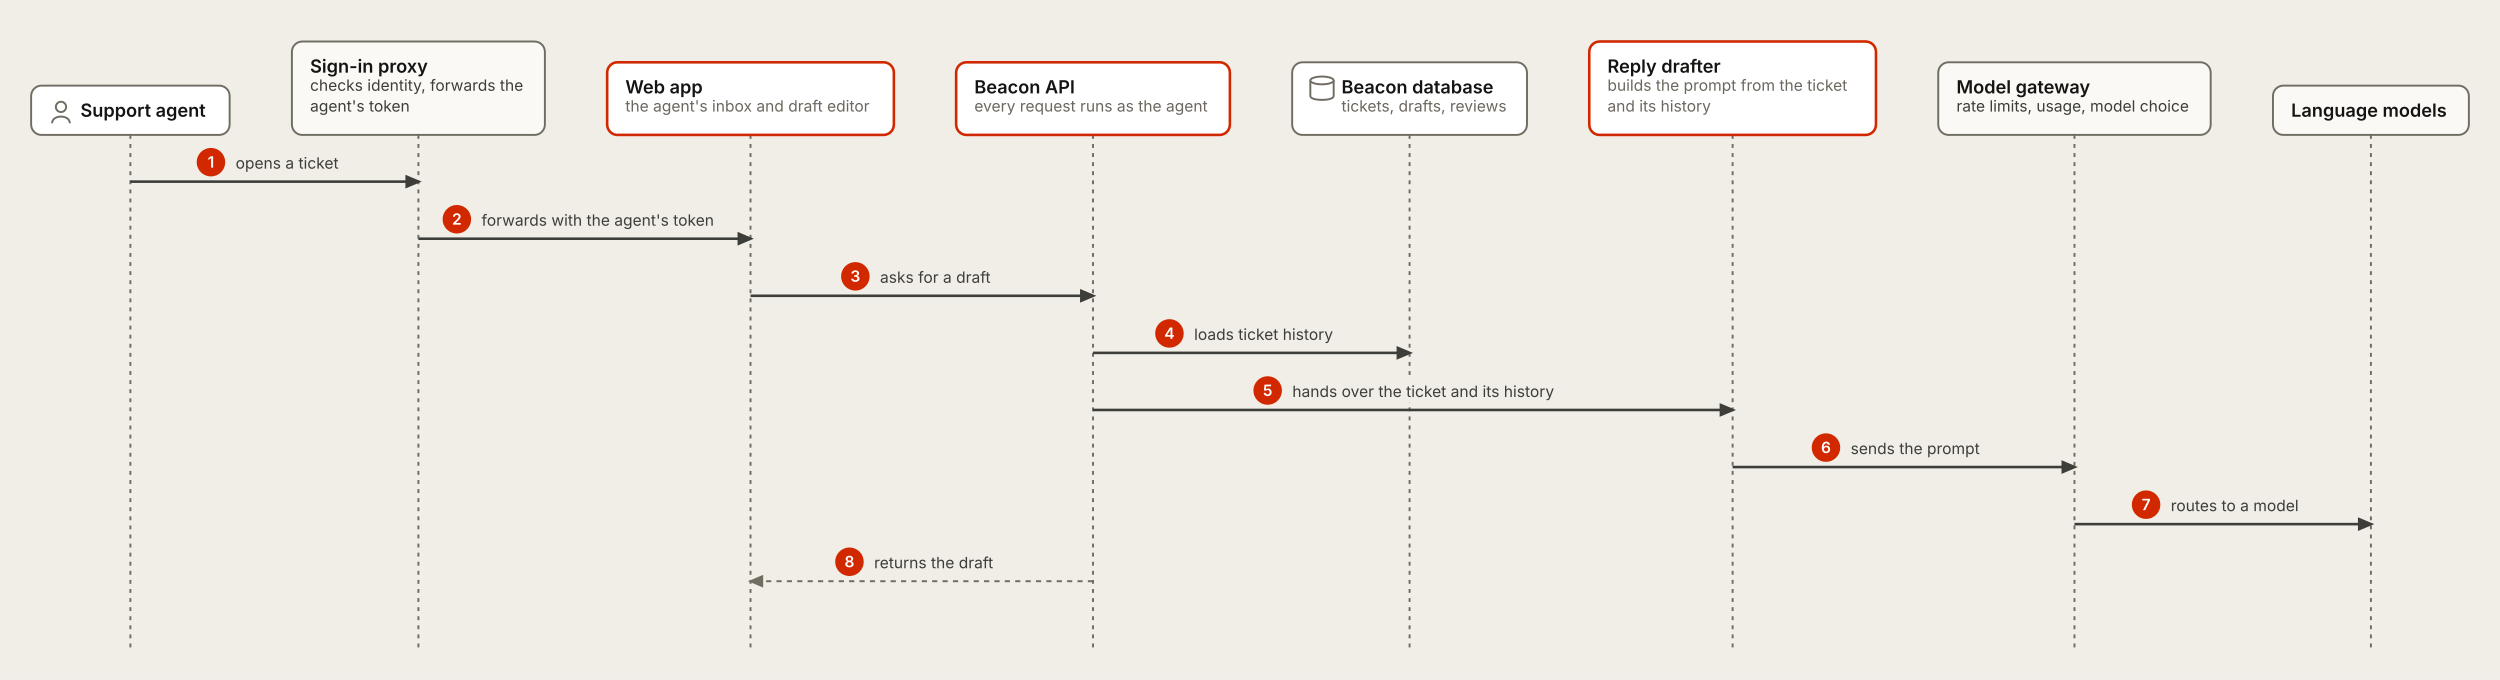
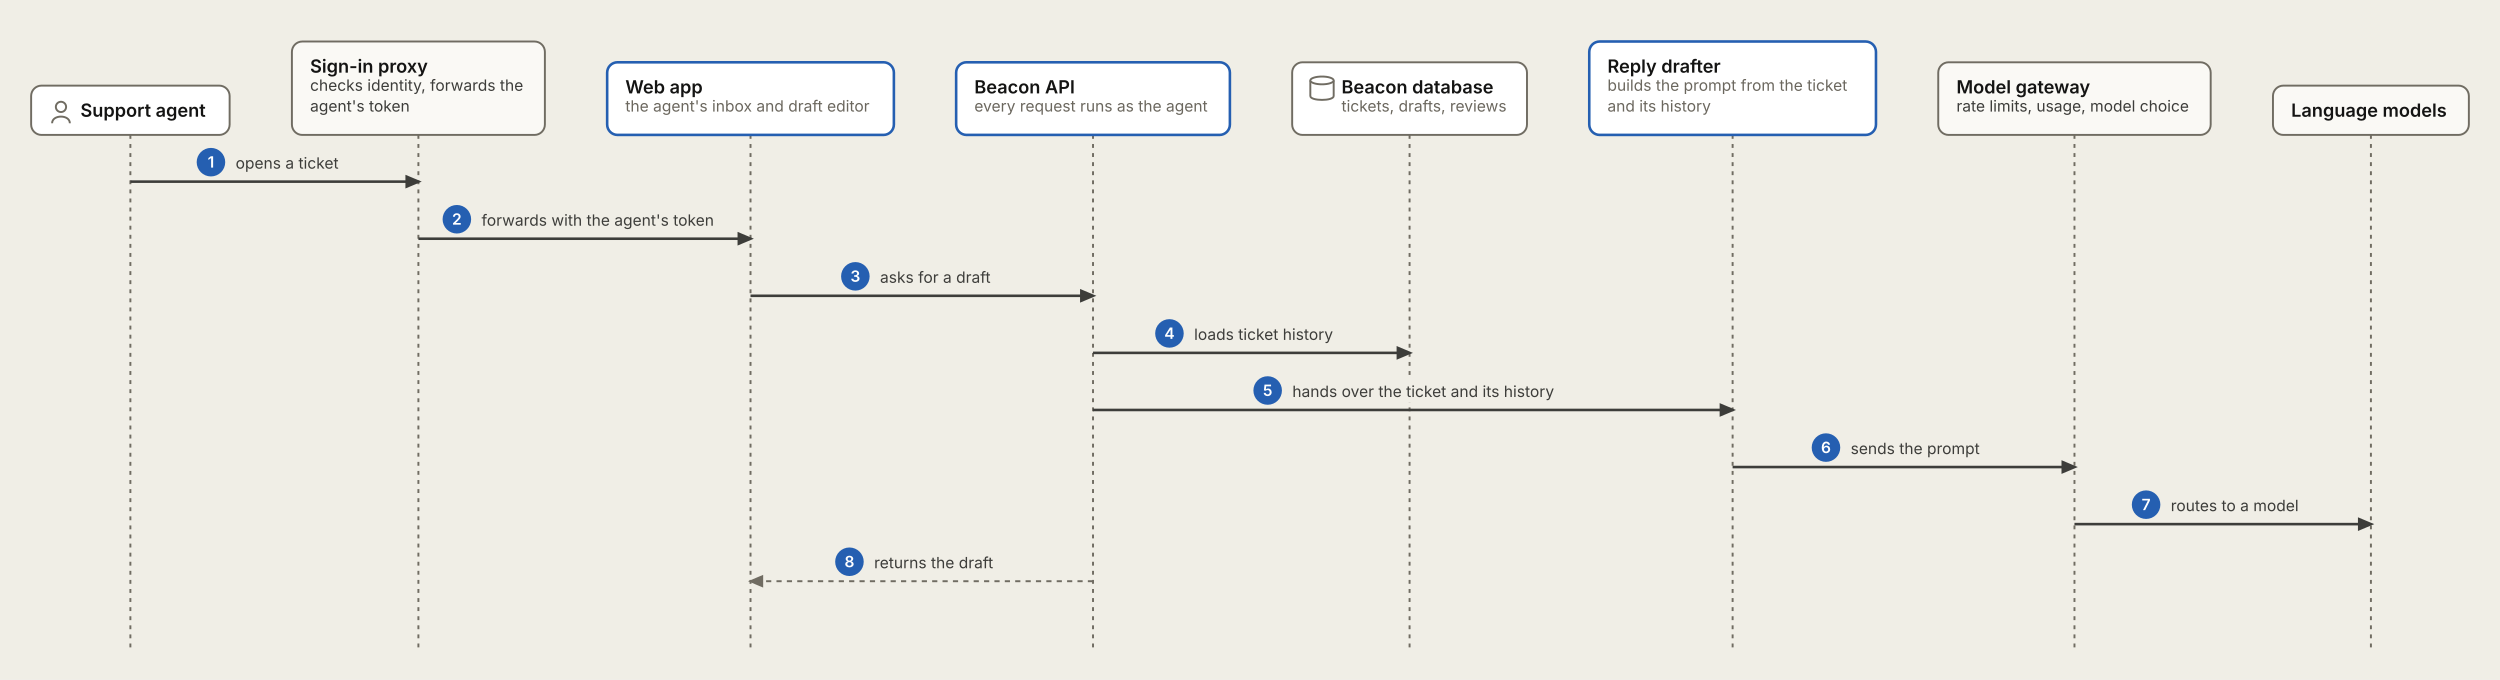
<svg xmlns="http://www.w3.org/2000/svg" viewBox="0 0 1927 524" width="1927" height="524" role="img" aria-labelledby="beacon-reply-draft-title" aria-describedby="beacon-reply-draft-desc" class="uxb-visual uxb-visual--sequence-lifelines" data-visual="beacon-reply-draft" style="font-family:ui-sans-serif, system-ui, -apple-system, &quot;Segoe UI&quot;, sans-serif">
  <rect x="0" y="0" width="1927" height="524" style="fill:#F0EEE6" />
  <g id="beacon-reply-draft--agent" class="uxb-participant" data-role="actor" data-status="built">
    <path d="M100.5 104 L100.5 500" style="fill:none;stroke:#706C62;stroke-width:1.5px;stroke-dasharray:3 4" />
    <rect x="24" y="66" width="153" height="38" rx="8" style="fill:#FFFFFF;stroke:#706C62;stroke-width:1.5px" />
    <circle cx="47" cy="82.4" r="3.96" style="fill:none;stroke:#706C62;stroke-width:1.5px" />
    <path d="M40.16 95 C40.16 88.16 53.84 88.16 53.84 95" style="fill:none;stroke:#706C62;stroke-width:1.5px" />
    <text x="62" y="90" style="fill:#141413;font-size:14px;font-weight:600">Support agent</text>
  </g>
  <g id="beacon-reply-draft--proxy" class="uxb-participant" data-role="platform" data-status="built">
    <path d="M322.5 104 L322.5 500" style="fill:none;stroke:#706C62;stroke-width:1.5px;stroke-dasharray:3 4" />
    <rect x="225" y="32" width="195" height="72" rx="8" style="fill:#FAF9F5;stroke:#706C62;stroke-width:1.5px" />
    <text x="239" y="56" style="fill:#141413;font-size:14px;font-weight:600">Sign-in proxy</text>
    <text x="239" y="70" style="fill:#3D3D3A;font-size:12px;font-weight:400">checks identity, forwards the</text>
    <text x="239" y="86" style="fill:#3D3D3A;font-size:12px;font-weight:400">agent's token</text>
  </g>
  <g id="beacon-reply-draft--web" class="uxb-participant" data-role="own" data-status="built">
    <path d="M578.5 104 L578.5 500" style="fill:none;stroke:#706C62;stroke-width:1.5px;stroke-dasharray:3 4" />
-     <rect x="468" y="48" width="221" height="56" rx="8" style="fill:#FFFFFF;stroke:#D12800;stroke-width:2px" />
+     <rect x="468" y="48" width="221" height="56" rx="8" style="fill:#FFFFFF;stroke:#255FB1;stroke-width:2px" />
    <text x="482" y="72" style="fill:#141413;font-size:14px;font-weight:600">Web app</text>
    <text x="482" y="86" style="fill:#6B675E;font-size:12px;font-weight:400">the agent's inbox and draft editor</text>
  </g>
  <g id="beacon-reply-draft--api" class="uxb-participant" data-role="own" data-status="built">
    <path d="M842.5 104 L842.5 500" style="fill:none;stroke:#706C62;stroke-width:1.5px;stroke-dasharray:3 4" />
-     <rect x="737" y="48" width="211" height="56" rx="8" style="fill:#FFFFFF;stroke:#D12800;stroke-width:2px" />
+     <rect x="737" y="48" width="211" height="56" rx="8" style="fill:#FFFFFF;stroke:#255FB1;stroke-width:2px" />
    <text x="751" y="72" style="fill:#141413;font-size:14px;font-weight:600">Beacon API</text>
    <text x="751" y="86" style="fill:#6B675E;font-size:12px;font-weight:400">every request runs as the agent</text>
  </g>
  <g id="beacon-reply-draft--db" class="uxb-participant" data-role="store" data-status="built">
    <path d="M1086.5 104 L1086.5 500" style="fill:none;stroke:#706C62;stroke-width:1.5px;stroke-dasharray:3 4" />
    <rect x="996" y="48" width="181" height="56" rx="8" style="fill:#FFFFFF;stroke:#706C62;stroke-width:1.5px" />
    <path d="M1010 62 L1010 74 C1010 78 1028 78 1028 74 L1028 62" style="fill:#FFFFFF;stroke:#706C62;stroke-width:1.5px" />
    <ellipse cx="1019" cy="62" rx="9" ry="3" style="fill:#FFFFFF;stroke:#706C62;stroke-width:1.5px" />
    <text x="1034" y="72" style="fill:#141413;font-size:14px;font-weight:600">Beacon database</text>
    <text x="1034" y="86" style="fill:#6B675E;font-size:12px;font-weight:400">tickets, drafts, reviews</text>
  </g>
  <g id="beacon-reply-draft--drafter" class="uxb-participant" data-role="own" data-status="built">
    <path d="M1335.5 104 L1335.5 500" style="fill:none;stroke:#706C62;stroke-width:1.5px;stroke-dasharray:3 4" />
-     <rect x="1225" y="32" width="221" height="72" rx="8" style="fill:#FFFFFF;stroke:#D12800;stroke-width:2px" />
+     <rect x="1225" y="32" width="221" height="72" rx="8" style="fill:#FFFFFF;stroke:#255FB1;stroke-width:2px" />
    <text x="1239" y="56" style="fill:#141413;font-size:14px;font-weight:600">Reply drafter</text>
    <text x="1239" y="70" style="fill:#6B675E;font-size:12px;font-weight:400">builds the prompt from the ticket</text>
    <text x="1239" y="86" style="fill:#6B675E;font-size:12px;font-weight:400">and its history</text>
  </g>
  <g id="beacon-reply-draft--gateway" class="uxb-participant" data-role="platform" data-status="built">
    <path d="M1599 104 L1599 500" style="fill:none;stroke:#706C62;stroke-width:1.5px;stroke-dasharray:3 4" />
    <rect x="1494" y="48" width="210" height="56" rx="8" style="fill:#FAF9F5;stroke:#706C62;stroke-width:1.5px" />
    <text x="1508" y="72" style="fill:#141413;font-size:14px;font-weight:600">Model gateway</text>
    <text x="1508" y="86" style="fill:#3D3D3A;font-size:12px;font-weight:400">rate limits, usage, model choice</text>
  </g>
  <g id="beacon-reply-draft--models" class="uxb-participant" data-role="platform" data-status="built">
    <path d="M1827.5 104 L1827.5 500" style="fill:none;stroke:#706C62;stroke-width:1.5px;stroke-dasharray:3 4" />
    <rect x="1752" y="66" width="151" height="38" rx="8" style="fill:#FAF9F5;stroke:#706C62;stroke-width:1.5px" />
    <text x="1766" y="90" style="fill:#141413;font-size:14px;font-weight:600">Language models</text>
  </g>
  <g id="beacon-reply-draft--m1" class="uxb-message" data-kind="call" data-steps="s1">
    <path d="M100.5 140 L313.5 140" style="fill:none;stroke:#3D3D3A;stroke-width:2px" />
    <path d="M313.5 143.78 L322.5 140 L313.5 136.22 Z" style="fill:#3D3D3A;stroke:#3D3D3A;stroke-width:2px" />
    <rect x="177.6" y="116" width="89.79" height="18" rx="4" style="fill:#F0EEE6" />
    <text x="181.6" y="130" style="fill:#3D3D3A;font-size:12px;font-weight:400">opens a ticket</text>
-     <circle cx="162.6" cy="125" r="11" style="fill:#D12800" />
+     <circle cx="162.6" cy="125" r="11" style="fill:#255FB1" />
    <text x="162.6" y="129.2" text-anchor="middle" style="fill:#FFFFFF;font-size:12px;font-weight:600">1</text>
  </g>
  <g id="beacon-reply-draft--m2" class="uxb-message" data-kind="call" data-steps="s2">
    <path d="M322.5 184 L569.5 184" style="fill:none;stroke:#3D3D3A;stroke-width:2px" />
    <path d="M569.5 187.78 L578.5 184 L569.5 180.22 Z" style="fill:#3D3D3A;stroke:#3D3D3A;stroke-width:2px" />
    <rect x="367.15" y="160" width="188.7" height="18" rx="4" style="fill:#F0EEE6" />
    <text x="371.15" y="174" style="fill:#3D3D3A;font-size:12px;font-weight:400">forwards with the agent's token</text>
-     <circle cx="352.15" cy="169" r="11" style="fill:#D12800" />
+     <circle cx="352.15" cy="169" r="11" style="fill:#255FB1" />
    <text x="352.15" y="173.2" text-anchor="middle" style="fill:#FFFFFF;font-size:12px;font-weight:600">2</text>
  </g>
  <g id="beacon-reply-draft--m3" class="uxb-message" data-kind="call" data-steps="s3">
    <path d="M578.5 228 L833.5 228" style="fill:none;stroke:#3D3D3A;stroke-width:2px" />
    <path d="M833.5 231.78 L842.5 228 L833.5 224.22 Z" style="fill:#3D3D3A;stroke:#3D3D3A;stroke-width:2px" />
    <rect x="674.31" y="204" width="94.37" height="18" rx="4" style="fill:#F0EEE6" />
    <text x="678.31" y="218" style="fill:#3D3D3A;font-size:12px;font-weight:400">asks for a draft</text>
-     <circle cx="659.31" cy="213" r="11" style="fill:#D12800" />
+     <circle cx="659.31" cy="213" r="11" style="fill:#255FB1" />
    <text x="659.31" y="217.2" text-anchor="middle" style="fill:#FFFFFF;font-size:12px;font-weight:600">3</text>
  </g>
  <g id="beacon-reply-draft--m4" class="uxb-message" data-kind="call" data-steps="s4">
    <path d="M842.5 272 L1077.5 272" style="fill:none;stroke:#3D3D3A;stroke-width:2px" />
    <path d="M1077.5 275.78 L1086.5 272 L1077.5 268.22 Z" style="fill:#3D3D3A;stroke:#3D3D3A;stroke-width:2px" />
    <rect x="916.41" y="248" width="118.17" height="18" rx="4" style="fill:#F0EEE6" />
    <text x="920.41" y="262" style="fill:#3D3D3A;font-size:12px;font-weight:400">loads ticket history</text>
-     <circle cx="901.41" cy="257" r="11" style="fill:#D12800" />
+     <circle cx="901.41" cy="257" r="11" style="fill:#255FB1" />
    <text x="901.41" y="261.2" text-anchor="middle" style="fill:#FFFFFF;font-size:12px;font-weight:600">4</text>
  </g>
  <g id="beacon-reply-draft--m5" class="uxb-message" data-kind="call" data-steps="s5">
    <path d="M842.5 316 L1326.5 316" style="fill:none;stroke:#3D3D3A;stroke-width:2px" />
    <path d="M1326.5 319.78 L1335.5 316 L1326.5 312.22 Z" style="fill:#3D3D3A;stroke:#3D3D3A;stroke-width:2px" />
    <rect x="992.12" y="292" width="215.75" height="18" rx="4" style="fill:#F0EEE6" />
    <text x="996.12" y="306" style="fill:#3D3D3A;font-size:12px;font-weight:400">hands over the ticket and its history</text>
-     <circle cx="977.12" cy="301" r="11" style="fill:#D12800" />
+     <circle cx="977.12" cy="301" r="11" style="fill:#255FB1" />
    <text x="977.12" y="305.2" text-anchor="middle" style="fill:#FFFFFF;font-size:12px;font-weight:600">5</text>
  </g>
  <g id="beacon-reply-draft--m6" class="uxb-message" data-kind="call" data-steps="s6">
    <path d="M1335.5 360 L1590 360" style="fill:none;stroke:#3D3D3A;stroke-width:2px" />
    <path d="M1590 363.78 L1599 360 L1590 356.22 Z" style="fill:#3D3D3A;stroke:#3D3D3A;stroke-width:2px" />
    <rect x="1422.46" y="336" width="111.57" height="18" rx="4" style="fill:#F0EEE6" />
    <text x="1426.46" y="350" style="fill:#3D3D3A;font-size:12px;font-weight:400">sends the prompt</text>
-     <circle cx="1407.46" cy="345" r="11" style="fill:#D12800" />
+     <circle cx="1407.46" cy="345" r="11" style="fill:#255FB1" />
    <text x="1407.46" y="349.2" text-anchor="middle" style="fill:#FFFFFF;font-size:12px;font-weight:600">6</text>
  </g>
  <g id="beacon-reply-draft--m7" class="uxb-message" data-kind="call" data-steps="s7">
    <path d="M1599 404 L1818.5 404" style="fill:none;stroke:#3D3D3A;stroke-width:2px" />
    <path d="M1818.5 407.78 L1827.5 404 L1818.5 400.22 Z" style="fill:#3D3D3A;stroke:#3D3D3A;stroke-width:2px" />
    <rect x="1669.21" y="380" width="110.09" height="18" rx="4" style="fill:#F0EEE6" />
    <text x="1673.21" y="394" style="fill:#3D3D3A;font-size:12px;font-weight:400">routes to a model</text>
-     <circle cx="1654.21" cy="389" r="11" style="fill:#D12800" />
+     <circle cx="1654.21" cy="389" r="11" style="fill:#255FB1" />
    <text x="1654.21" y="393.2" text-anchor="middle" style="fill:#FFFFFF;font-size:12px;font-weight:600">7</text>
  </g>
  <g id="beacon-reply-draft--m8" class="uxb-message" data-kind="return" data-steps="s8">
    <path d="M842.5 448 L587.5 448" style="fill:none;stroke:#706C62;stroke-width:1.5px;stroke-dasharray:4 4" />
    <path d="M587.5 444.22 L578.5 448 L587.5 451.78 Z" style="fill:#706C62;stroke:#706C62;stroke-width:1.5px" />
    <rect x="669.75" y="424" width="103.51" height="18" rx="4" style="fill:#F0EEE6" />
    <text x="673.75" y="438" style="fill:#3D3D3A;font-size:12px;font-weight:400">returns the draft</text>
-     <circle cx="654.75" cy="433" r="11" style="fill:#D12800" />
+     <circle cx="654.75" cy="433" r="11" style="fill:#255FB1" />
    <text x="654.75" y="437.2" text-anchor="middle" style="fill:#FFFFFF;font-size:12px;font-weight:600">8</text>
  </g>
</svg>
